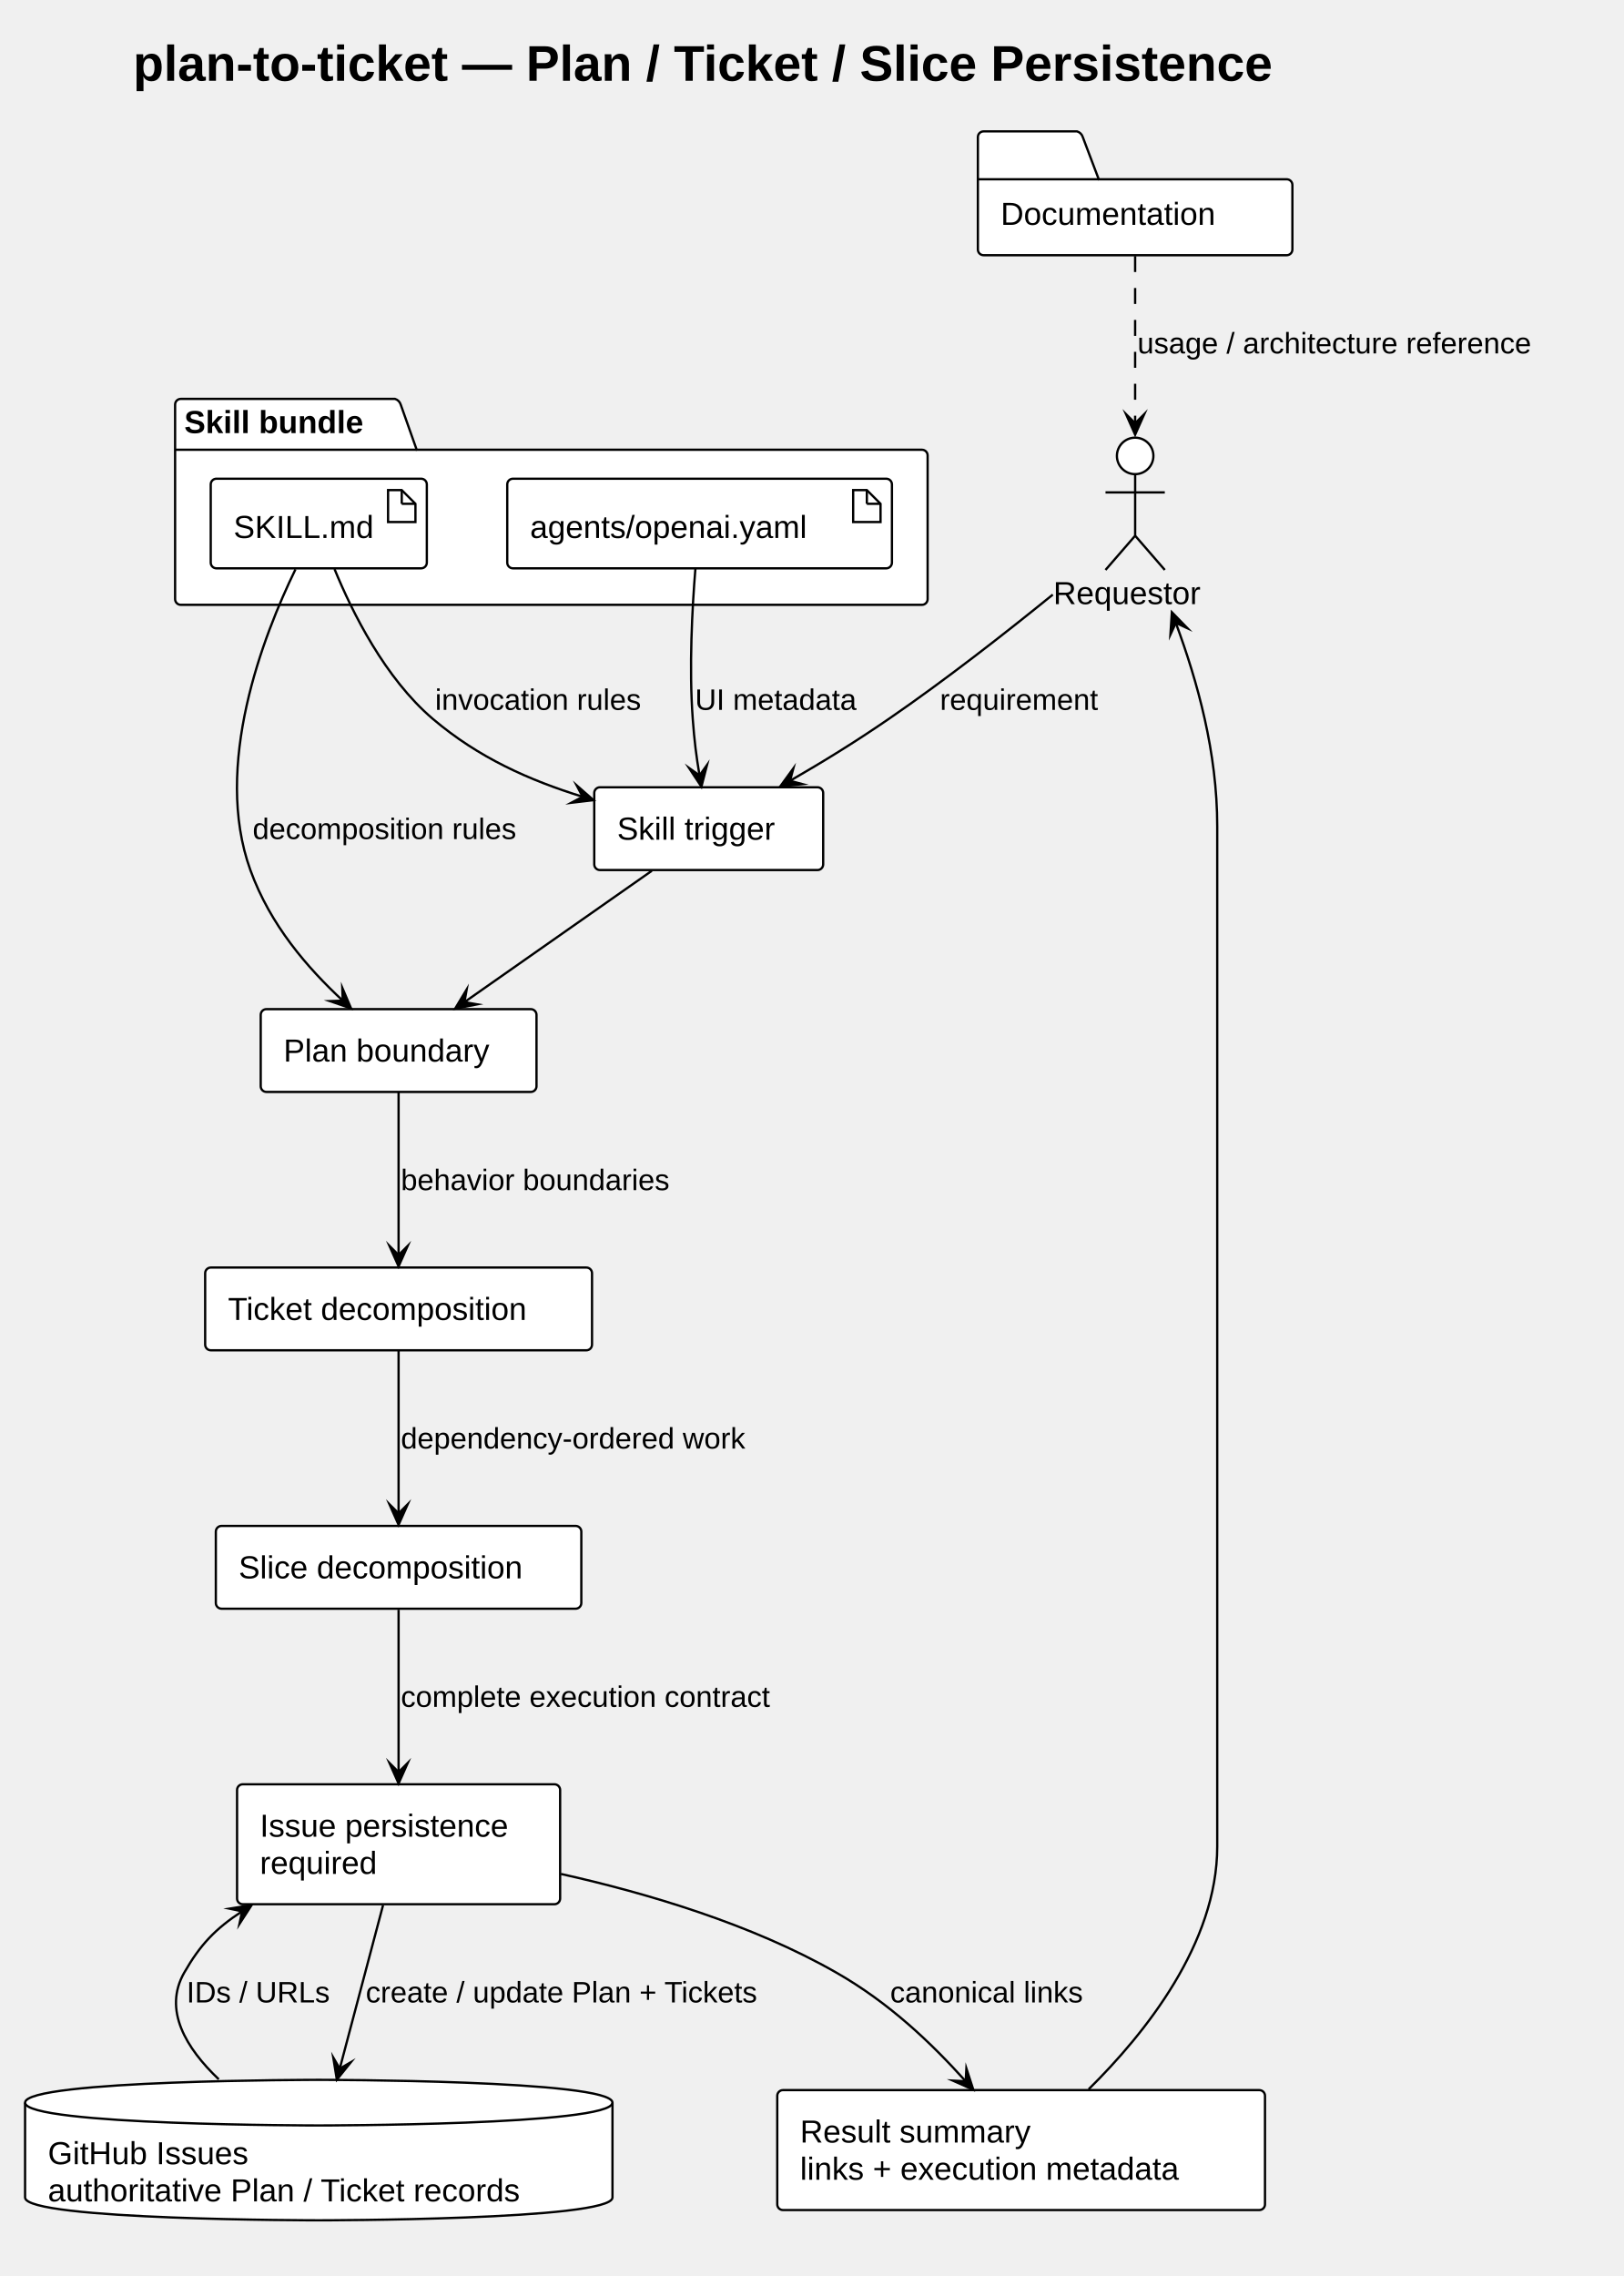
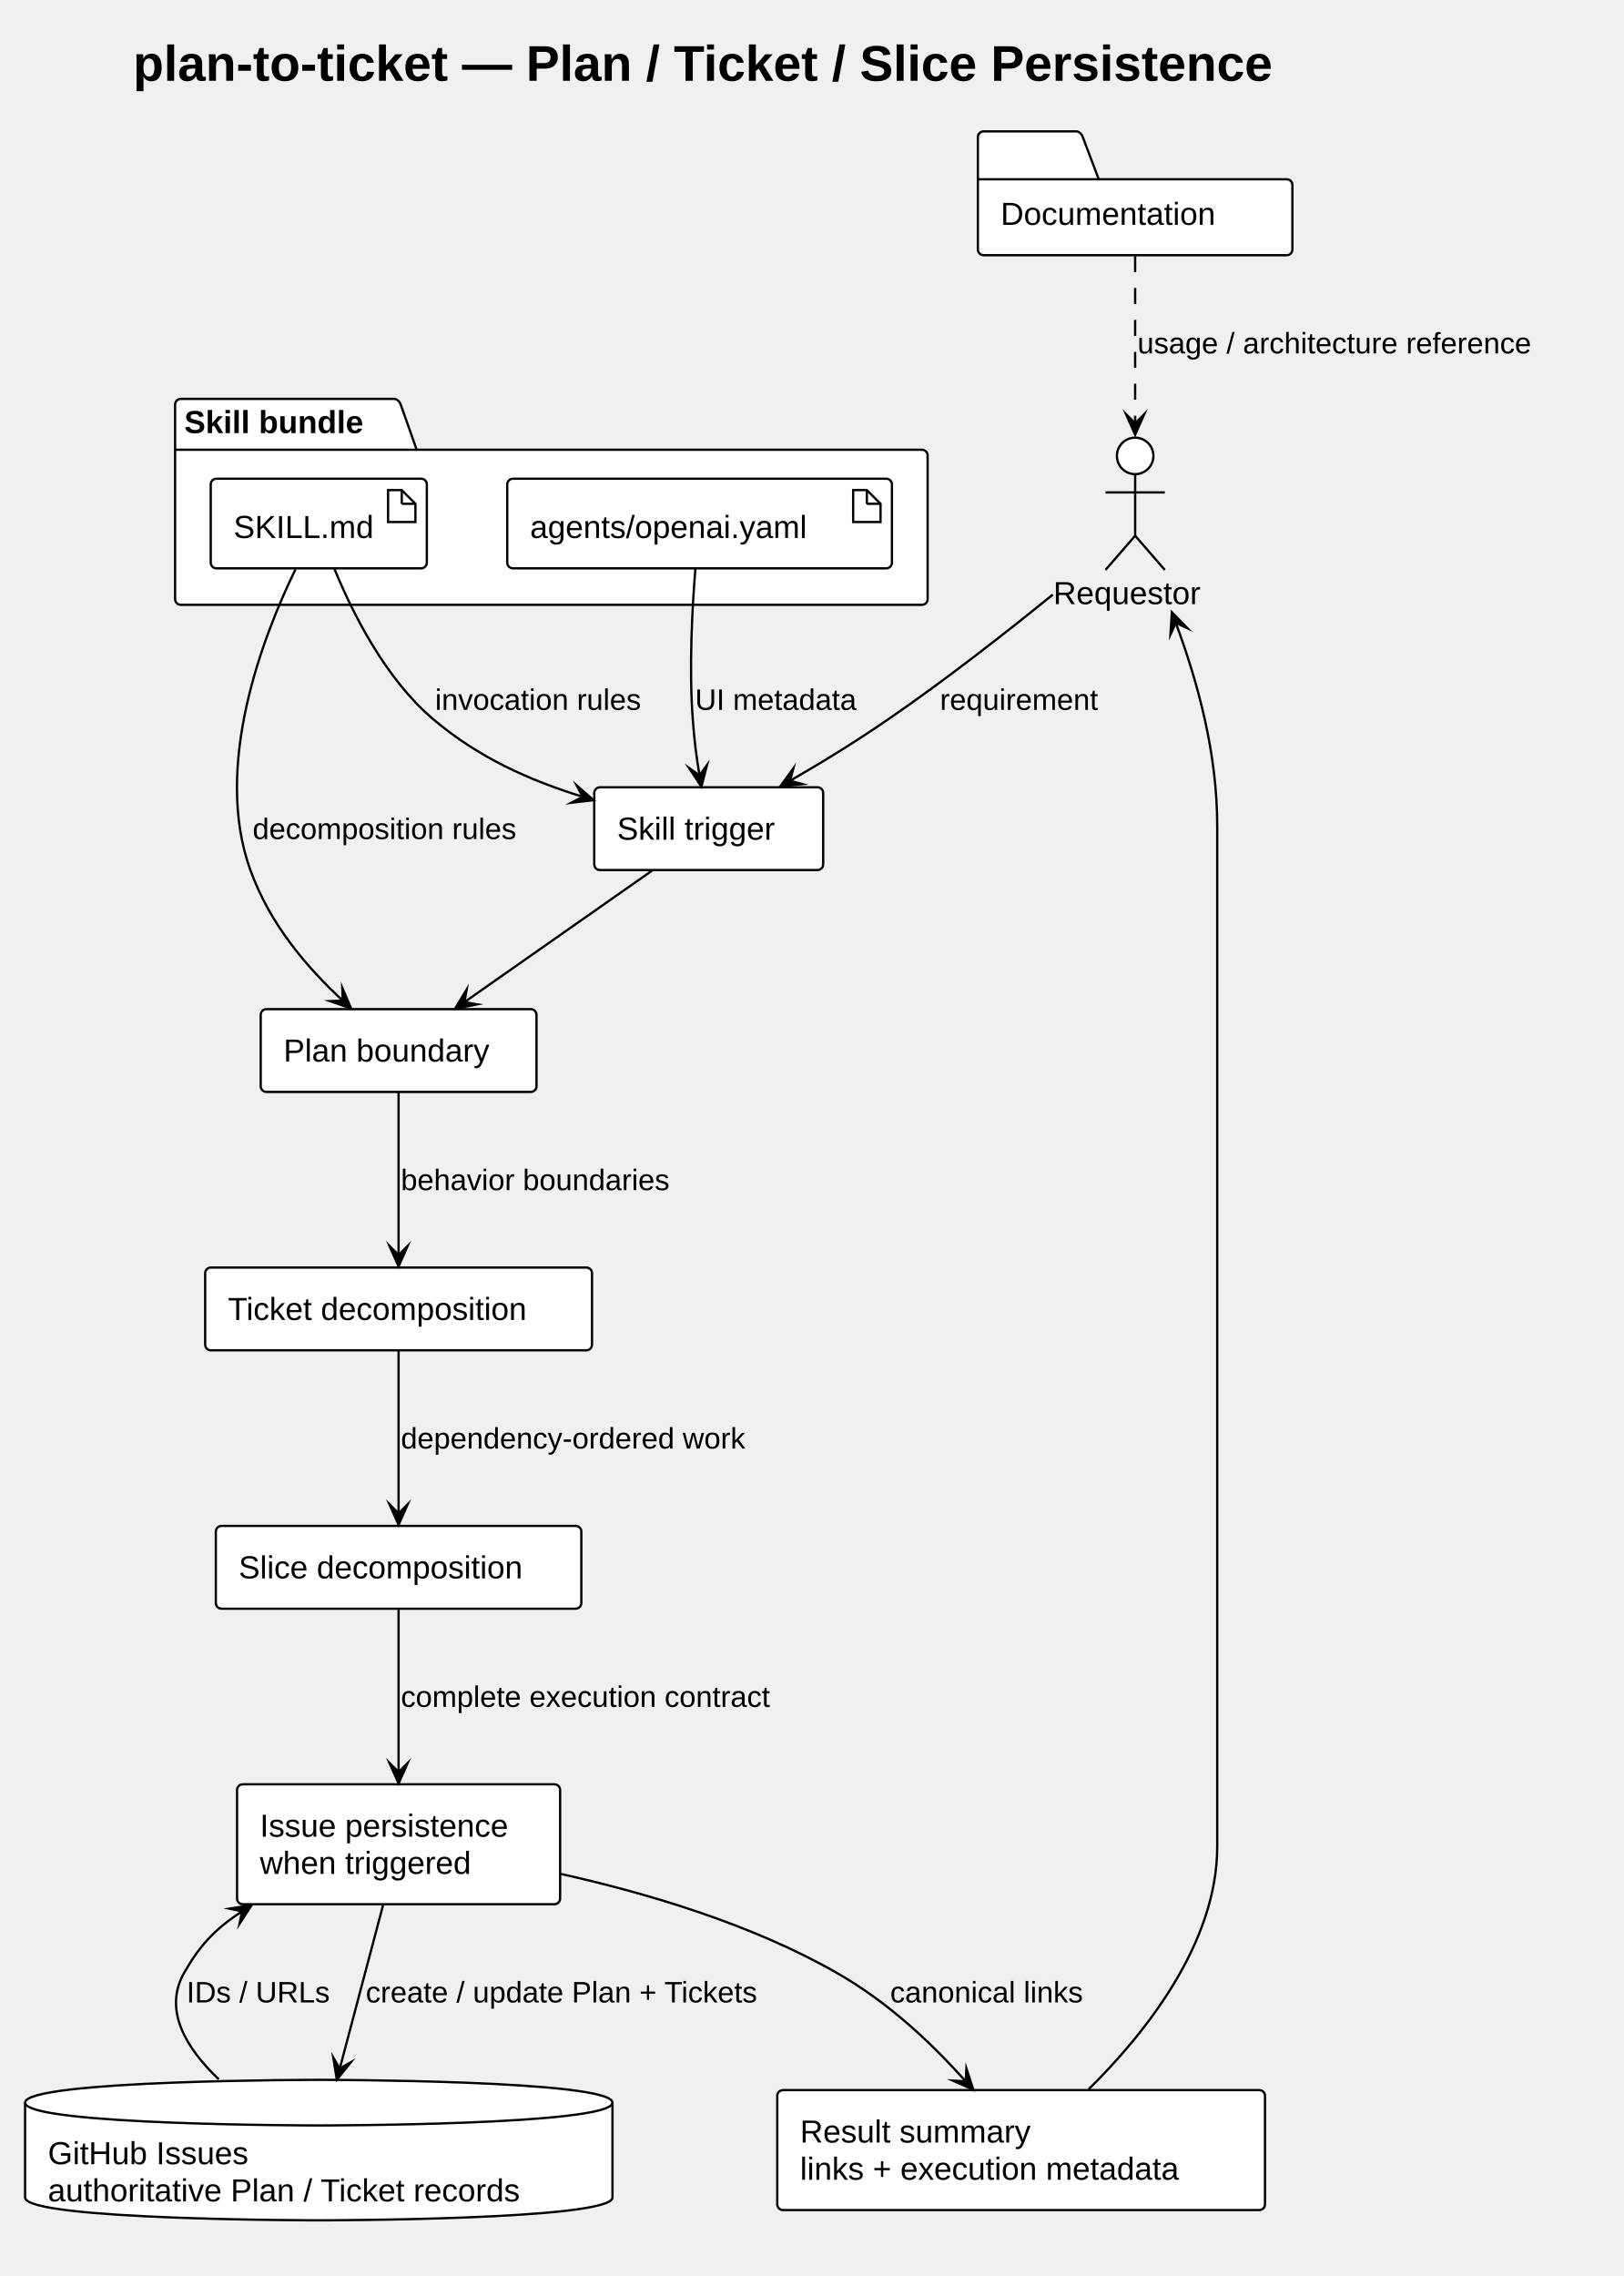
<svg xmlns="http://www.w3.org/2000/svg" contentStyleType="text/css" data-diagram-type="DESCRIPTION" height="998px" preserveAspectRatio="none" style="width:712px;height:998px;background:#FFFFFF;" version="1.1" viewBox="0 0 712 998" width="712px" zoomAndPan="magnify">
  <defs />
  <g>
    <g class="title" data-source-line="7">
      <text fill="#000000" font-family="Arial" font-size="22" font-weight="700" lengthAdjust="spacing" textLength="593.946" x="58.363" y="35.421">plan-to-ticket — Plan / Ticket / Slice Persistence</text>
    </g>
    <g class="cluster" data-qualified-name="bundle" data-source-line="18" id="ent0009">
      <path d="M79.29,174.909 L173.225,174.909 A3.75,3.75 0 0 1 175.725,177.409 L182.725,197.206 L404.29,197.206 A2.5,2.5 0 0 1 406.79,199.706 L406.79,262.709 A2.5,2.5 0 0 1 404.29,265.209 L79.29,265.209 A2.5,2.5 0 0 1 76.79,262.709 L76.79,177.409 A2.5,2.5 0 0 1 79.29,174.909" fill="#FFFFFF" style="stroke:#000000;stroke-width:1;" />
      <line style="stroke:#000000;stroke-width:1;" x1="76.79" x2="182.725" y1="197.206" y2="197.206" />
      <text fill="#000000" font-family="Arial" font-size="14" font-weight="700" lengthAdjust="spacing" textLength="92.935" x="80.79" y="189.905">Skill bundle</text>
    </g>
    <g class="entity" data-qualified-name="bundle.skill" data-source-line="19" id="ent0010">
      <rect fill="#FFFFFF" height="39.297" rx="2.5" ry="2.5" style="stroke:#000000;stroke-width:1;" width="94.77" x="92.41" y="209.909" />
      <polygon fill="#FFFFFF" points="170.18,214.909,170.18,228.909,182.18,228.909,182.18,220.909,176.18,214.909,170.18,214.909" style="stroke:#000000;stroke-width:1;stroke-linejoin:miter;stroke-miterlimit:10;" />
      <line style="stroke:#000000;stroke-width:1;" x1="176.18" x2="176.18" y1="214.909" y2="220.909" />
      <line style="stroke:#000000;stroke-width:1;" x1="182.18" x2="176.18" y1="220.909" y2="220.909" />
      <text fill="#000000" font-family="Arial" font-size="14" lengthAdjust="spacing" textLength="64.77" x="102.41" y="235.905">SKILL.md</text>
    </g>
    <g class="entity" data-qualified-name="bundle.metadata" data-source-line="20" id="ent0011">
      <rect fill="#FFFFFF" height="39.297" rx="2.5" ry="2.5" style="stroke:#000000;stroke-width:1;" width="168.701" x="222.44" y="209.909" />
      <polygon fill="#FFFFFF" points="374.141,214.909,374.141,228.909,386.141,228.909,386.141,220.909,380.141,214.909,374.141,214.909" style="stroke:#000000;stroke-width:1;stroke-linejoin:miter;stroke-miterlimit:10;" />
      <line style="stroke:#000000;stroke-width:1;" x1="380.141" x2="380.141" y1="214.909" y2="220.909" />
      <line style="stroke:#000000;stroke-width:1;" x1="386.141" x2="380.141" y1="220.909" y2="220.909" />
      <text fill="#000000" font-family="Arial" font-size="14" lengthAdjust="spacing" textLength="138.701" x="232.44" y="235.905">agents/openai.yaml</text>
    </g>
    <g class="entity" data-qualified-name="requestor" data-source-line="9" id="ent0001">
      <ellipse cx="497.799" cy="199.909" fill="#FFFFFF" rx="8" ry="8" style="stroke:#000000;stroke-width:1;" />
      <path d="M497.799,207.909 L497.799,234.909 M484.799,215.909 L510.799,215.909 M497.799,234.909 L484.799,249.909 M497.799,234.909 L510.799,249.909" fill="none" style="stroke:#000000;stroke-width:1;" />
      <text fill="#000000" font-family="Arial" font-size="14" lengthAdjust="spacing" textLength="71.818" x="461.89" y="264.904">Requestor</text>
    </g>
    <g class="entity" data-qualified-name="trigger" data-source-line="10" id="ent0002">
      <rect fill="#FFFFFF" height="36.297" rx="2.5" ry="2.5" style="stroke:#000000;stroke-width:1;" width="100.391" x="260.6" y="345.209" />
      <text fill="#000000" font-family="Arial" font-size="14" lengthAdjust="spacing" textLength="80.391" x="270.6" y="368.204">Skill trigger</text>
    </g>
    <g class="entity" data-qualified-name="plan" data-source-line="11" id="ent0003">
      <rect fill="#FFFFFF" height="36.297" rx="2.5" ry="2.5" style="stroke:#000000;stroke-width:1;" width="120.939" x="114.33" y="442.499" />
      <text fill="#000000" font-family="Arial" font-size="14" lengthAdjust="spacing" textLength="100.939" x="124.33" y="465.495">Plan boundary</text>
    </g>
    <g class="entity" data-qualified-name="tickets" data-source-line="12" id="ent0004">
      <rect fill="#FFFFFF" height="36.297" rx="2.5" ry="2.5" style="stroke:#000000;stroke-width:1;" width="169.652" x="89.97" y="555.799" />
      <text fill="#000000" font-family="Arial" font-size="14" lengthAdjust="spacing" textLength="149.652" x="99.97" y="578.794">Ticket decomposition</text>
    </g>
    <g class="entity" data-qualified-name="slices" data-source-line="13" id="ent0005">
      <rect fill="#FFFFFF" height="36.297" rx="2.5" ry="2.5" style="stroke:#000000;stroke-width:1;" width="160.28" x="94.65" y="669.099" />
      <text fill="#000000" font-family="Arial" font-size="14" lengthAdjust="spacing" textLength="140.28" x="104.65" y="692.095">Slice decomposition</text>
    </g>
    <g class="entity" data-qualified-name="persistence" data-source-line="14" id="ent0006">
      <rect fill="#FFFFFF" height="52.594" rx="2.5" ry="2.5" style="stroke:#000000;stroke-width:1;" width="141.673" x="103.96" y="782.389" />
      <text fill="#000000" font-family="Arial" font-size="14" lengthAdjust="spacing" textLength="121.673" x="113.96" y="805.385">Issue persistence</text>
-       <text fill="#000000" font-family="Arial" font-size="14" lengthAdjust="spacing" textLength="59.274" x="113.96" y="821.681">required</text>
+       <text fill="#000000" font-family="Arial" font-size="14" lengthAdjust="spacing" textLength="107.037" x="113.96" y="821.681">when triggered</text>
    </g>
    <g class="entity" data-qualified-name="issues" data-source-line="15" id="ent0007">
      <path d="M11,921.989 C11,911.989 139.795,911.989 139.795,911.989 C139.795,911.989 268.59,911.989 268.59,921.989 L268.59,963.583 C268.59,973.583 139.795,973.583 139.795,973.583 C139.795,973.583 11,973.583 11,963.583 L11,921.989" fill="#FFFFFF" style="stroke:#000000;stroke-width:1;" />
      <path d="M11,921.989 C11,931.989 139.795,931.989 139.795,931.989 C139.795,931.989 268.59,931.989 268.59,921.989" fill="none" style="stroke:#000000;stroke-width:1;" />
      <text fill="#000000" font-family="Arial" font-size="14" lengthAdjust="spacing" textLength="96.462" x="21" y="948.985">GitHub Issues</text>
      <text fill="#000000" font-family="Arial" font-size="14" lengthAdjust="spacing" textLength="237.59" x="21" y="965.281">authoritative Plan / Ticket records</text>
    </g>
    <g class="entity" data-qualified-name="output" data-source-line="16" id="ent0008">
      <rect fill="#FFFFFF" height="52.594" rx="2.5" ry="2.5" style="stroke:#000000;stroke-width:1;" width="213.888" x="340.85" y="916.489" />
      <text fill="#000000" font-family="Arial" font-size="14" lengthAdjust="spacing" textLength="114.399" x="350.85" y="939.485">Result summary</text>
      <text fill="#000000" font-family="Arial" font-size="14" lengthAdjust="spacing" textLength="193.888" x="350.85" y="955.781">links + execution metadata</text>
    </g>
    <g class="entity" data-qualified-name="docs" data-source-line="22" id="ent0012">
      <path d="M431.33,57.609 L472.33,57.609 A3.75,3.75 0 0 1 474.83,60.109 L481.83,78.609 L564.256,78.609 A2.5,2.5 0 0 1 566.756,81.109 L566.756,109.406 A2.5,2.5 0 0 1 564.256,111.906 L431.33,111.906 A2.5,2.5 0 0 1 428.83,109.406 L428.83,60.109 A2.5,2.5 0 0 1 431.33,57.609" fill="#FFFFFF" style="stroke:#000000;stroke-width:1;" />
      <line style="stroke:#000000;stroke-width:1;" x1="428.83" x2="481.83" y1="78.609" y2="78.609" />
      <text fill="#000000" font-family="Arial" font-size="14" lengthAdjust="spacing" textLength="107.926" x="438.83" y="98.605">Documentation</text>
    </g>
    <g class="link" data-entity-1="ent0001" data-entity-2="ent0002" data-link-type="dependency" data-source-line="24" id="lnk13">
      <path d="M461.68,260.729 C441.09,277.449 414.54,298.219 389.79,315.209 C374.52,325.689 361.198,333.845 346.458,342.375" fill="none" id="requestor-to-trigger" style="stroke:#000000;stroke-width:1;" />
      <polygon fill="#000000" points="342.13,344.879,351.923,343.834,346.458,342.375,347.916,336.909,342.13,344.879" style="stroke:#000000;stroke-width:1;stroke-linejoin:miter;stroke-miterlimit:10;" />
      <text fill="#000000" font-family="Arial" font-size="13" lengthAdjust="spacing" textLength="80.787" x="412.17" y="311.276">requirement</text>
    </g>
    <g class="link" data-entity-1="ent0002" data-entity-2="ent0003" data-link-type="dependency" data-source-line="25" id="lnk14">
      <path d="M285.85,381.829 C261.31,399.029 228.166,422.261 203.676,439.411" fill="none" id="trigger-to-plan" style="stroke:#000000;stroke-width:1;" />
      <polygon fill="#000000" points="199.58,442.279,209.247,440.393,203.676,439.411,204.658,433.84,199.58,442.279" style="stroke:#000000;stroke-width:1;stroke-linejoin:miter;stroke-miterlimit:10;" />
    </g>
    <g class="link" data-entity-1="ent0003" data-entity-2="ent0004" data-link-type="dependency" data-source-line="26" id="lnk15">
      <path d="M174.79,479.039 C174.79,499.829 174.79,529.419 174.79,550.309" fill="none" id="plan-to-tickets" style="stroke:#000000;stroke-width:1;" />
      <polygon fill="#000000" points="174.79,555.309,178.79,546.309,174.79,550.309,170.79,546.309,174.79,555.309" style="stroke:#000000;stroke-width:1;stroke-linejoin:miter;stroke-miterlimit:10;" />
      <text fill="#000000" font-family="Arial" font-size="13" lengthAdjust="spacing" textLength="133.821" x="175.79" y="521.866">behavior boundaries</text>
    </g>
    <g class="link" data-entity-1="ent0004" data-entity-2="ent0005" data-link-type="dependency" data-source-line="27" id="lnk16">
      <path d="M174.79,592.339 C174.79,613.119 174.79,642.709 174.79,663.609" fill="none" id="tickets-to-slices" style="stroke:#000000;stroke-width:1;" />
      <polygon fill="#000000" points="174.79,668.609,178.79,659.609,174.79,663.609,170.79,659.609,174.79,668.609" style="stroke:#000000;stroke-width:1;stroke-linejoin:miter;stroke-miterlimit:10;" />
      <text fill="#000000" font-family="Arial" font-size="13" lengthAdjust="spacing" textLength="171.495" x="175.79" y="635.166">dependency-ordered work</text>
    </g>
    <g class="link" data-entity-1="ent0005" data-entity-2="ent0006" data-link-type="dependency" data-source-line="28" id="lnk17">
      <path d="M174.79,705.869 C174.79,725.989 174.79,754.069 174.79,777.039" fill="none" id="slices-to-persistence" style="stroke:#000000;stroke-width:1;" />
      <polygon fill="#000000" points="174.79,782.039,178.79,773.039,174.79,777.039,170.79,773.039,174.79,782.039" style="stroke:#000000;stroke-width:1;stroke-linejoin:miter;stroke-miterlimit:10;" />
      <text fill="#000000" font-family="Arial" font-size="13" lengthAdjust="spacing" textLength="186.958" x="175.79" y="748.456">complete execution contract</text>
    </g>
    <g class="link" data-entity-1="ent0006" data-entity-2="ent0007" data-link-type="dependency" data-source-line="29" id="lnk18">
      <path d="M167.96,835.469 C162.15,857.399 155.091,884.056 148.991,907.076" fill="none" id="persistence-to-issues" style="stroke:#000000;stroke-width:1;" />
      <polygon fill="#000000" points="147.71,911.909,153.882,904.234,148.991,907.076,146.149,902.185,147.71,911.909" style="stroke:#000000;stroke-width:1;stroke-linejoin:miter;stroke-miterlimit:10;" />
      <text fill="#000000" font-family="Arial" font-size="13" lengthAdjust="spacing" textLength="197.044" x="160.39" y="878.056">create / update Plan + Tickets</text>
    </g>
    <g class="link" data-entity-1="ent0007" data-entity-2="ent0006" data-link-type="dependency" data-source-line="30" id="lnk19">
      <path d="M95.92,911.739 C81.57,898.079 71.45,881.329 80.79,864.989 C87.75,852.819 94.354,845.803 106.174,838.083" fill="none" id="issues-to-persistence" style="stroke:#000000;stroke-width:1;" />
      <polygon fill="#000000" points="110.36,835.349,100.638,836.922,106.174,838.083,105.012,843.62,110.36,835.349" style="stroke:#000000;stroke-width:1;stroke-linejoin:miter;stroke-miterlimit:10;" />
      <text fill="#000000" font-family="Arial" font-size="13" lengthAdjust="spacing" textLength="65.825" x="81.79" y="878.056">IDs / URLs</text>
    </g>
    <g class="link" data-entity-1="ent0006" data-entity-2="ent0008" data-link-type="dependency" data-source-line="31" id="lnk20">
      <path d="M245.97,821.699 C283.62,830.099 329.61,843.719 366.79,864.989 C390.01,878.259 408.388,895.821 423.488,912.621" fill="none" id="persistence-to-output" style="stroke:#000000;stroke-width:1;" />
      <polygon fill="#000000" points="426.83,916.339,423.789,906.972,423.488,912.621,417.839,912.32,426.83,916.339" style="stroke:#000000;stroke-width:1;stroke-linejoin:miter;stroke-miterlimit:10;" />
      <text fill="#000000" font-family="Arial" font-size="13" lengthAdjust="spacing" textLength="95.78" x="390.36" y="878.056">canonical links</text>
    </g>
    <g class="link" data-entity-1="ent0008" data-entity-2="ent0001" data-link-type="dependency" data-source-line="32" id="lnk21">
      <path d="M477.39,916.129 C502.27,891.579 533.79,852.109 533.79,809.689 C533.79,362.349 533.79,362.349 533.79,362.349 C533.79,329.859 525.212,299.09 515.632,273.14" fill="none" id="output-to-requestor" style="stroke:#000000;stroke-width:1;" />
      <polygon fill="#000000" points="513.9,268.449,513.264,278.278,515.632,273.14,520.769,275.507,513.9,268.449" style="stroke:#000000;stroke-width:1;stroke-linejoin:miter;stroke-miterlimit:10;" />
    </g>
    <g class="link" data-entity-1="ent0010" data-entity-2="ent0002" data-link-type="dependency" data-source-line="34" id="lnk22">
      <path d="M146.69,249.519 C154.48,268.519 168.86,297.409 189.79,315.209 C209.89,332.289 232.125,342.117 255.515,349.377" fill="none" id="skill-to-trigger" style="stroke:#000000;stroke-width:1;" />
      <polygon fill="#000000" points="260.29,350.859,252.88,344.371,255.515,349.377,250.509,352.012,260.29,350.859" style="stroke:#000000;stroke-width:1;stroke-linejoin:miter;stroke-miterlimit:10;" />
      <text fill="#000000" font-family="Arial" font-size="13" lengthAdjust="spacing" textLength="103.613" x="190.79" y="311.276">invocation rules</text>
    </g>
    <g class="link" data-entity-1="ent0010" data-entity-2="ent0003" data-link-type="dependency" data-source-line="35" id="lnk23">
      <path d="M129.58,249.639 C115.4,278.769 93.26,335.769 109.79,381.499 C118.55,405.729 134.802,424.331 150.302,438.771" fill="none" id="skill-to-plan" style="stroke:#000000;stroke-width:1;" />
      <polygon fill="#000000" points="153.96,442.179,150.101,433.118,150.302,438.771,144.648,438.971,153.96,442.179" style="stroke:#000000;stroke-width:1;stroke-linejoin:miter;stroke-miterlimit:10;" />
      <text fill="#000000" font-family="Arial" font-size="13" lengthAdjust="spacing" textLength="131.606" x="110.79" y="367.916">decomposition rules</text>
    </g>
    <g class="link" data-entity-1="ent0011" data-entity-2="ent0002" data-link-type="dependency" data-source-line="36" id="lnk24">
      <path d="M304.95,249.409 C303.55,266.579 302.13,292.619 303.79,315.209 C304.53,325.109 305.287,331.158 306.767,340.028" fill="none" id="metadata-to-trigger" style="stroke:#000000;stroke-width:1;" />
      <polygon fill="#000000" points="307.59,344.959,310.054,335.424,306.767,340.028,302.163,336.74,307.59,344.959" style="stroke:#000000;stroke-width:1;stroke-linejoin:miter;stroke-miterlimit:10;" />
      <text fill="#000000" font-family="Arial" font-size="13" lengthAdjust="spacing" textLength="80.488" x="304.79" y="311.276">UI metadata</text>
    </g>
    <g class="link" data-entity-1="ent0012" data-entity-2="ent0001" data-link-type="dependency" data-source-line="37" id="lnk25">
      <path d="M497.79,112.279 C497.79,134.299 497.79,160.899 497.79,185.599" fill="none" id="docs-to-requestor" style="stroke:#000000;stroke-width:1;stroke-dasharray:7,7;" />
      <polygon fill="#000000" points="497.79,190.599,501.79,181.599,497.79,185.599,493.79,181.599,497.79,190.599" style="stroke:#000000;stroke-width:1;stroke-linejoin:miter;stroke-miterlimit:10;" />
      <text fill="#000000" font-family="Arial" font-size="13" lengthAdjust="spacing" textLength="197.882" x="498.79" y="154.976">usage / architecture reference</text>
    </g>
  </g>
</svg>
